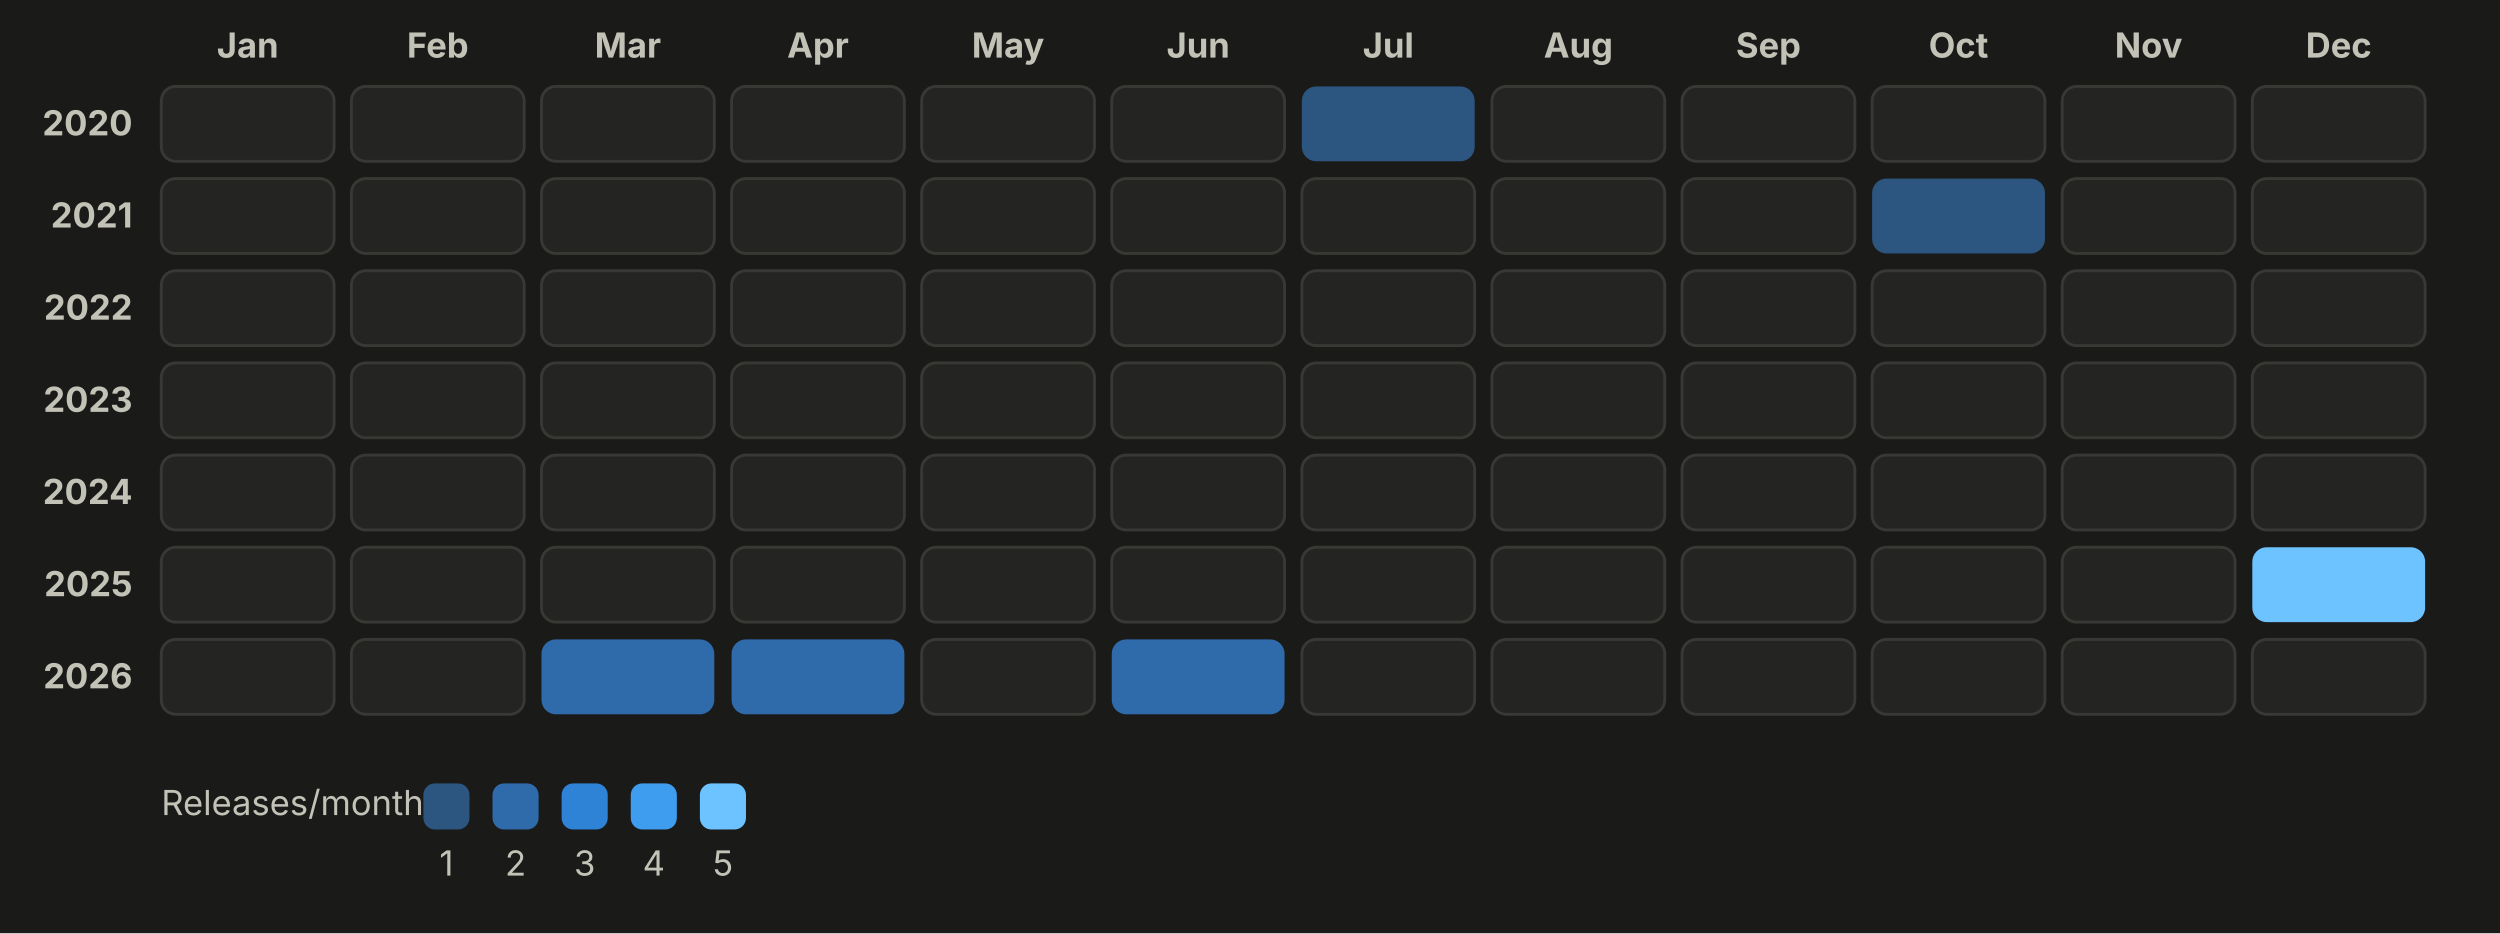
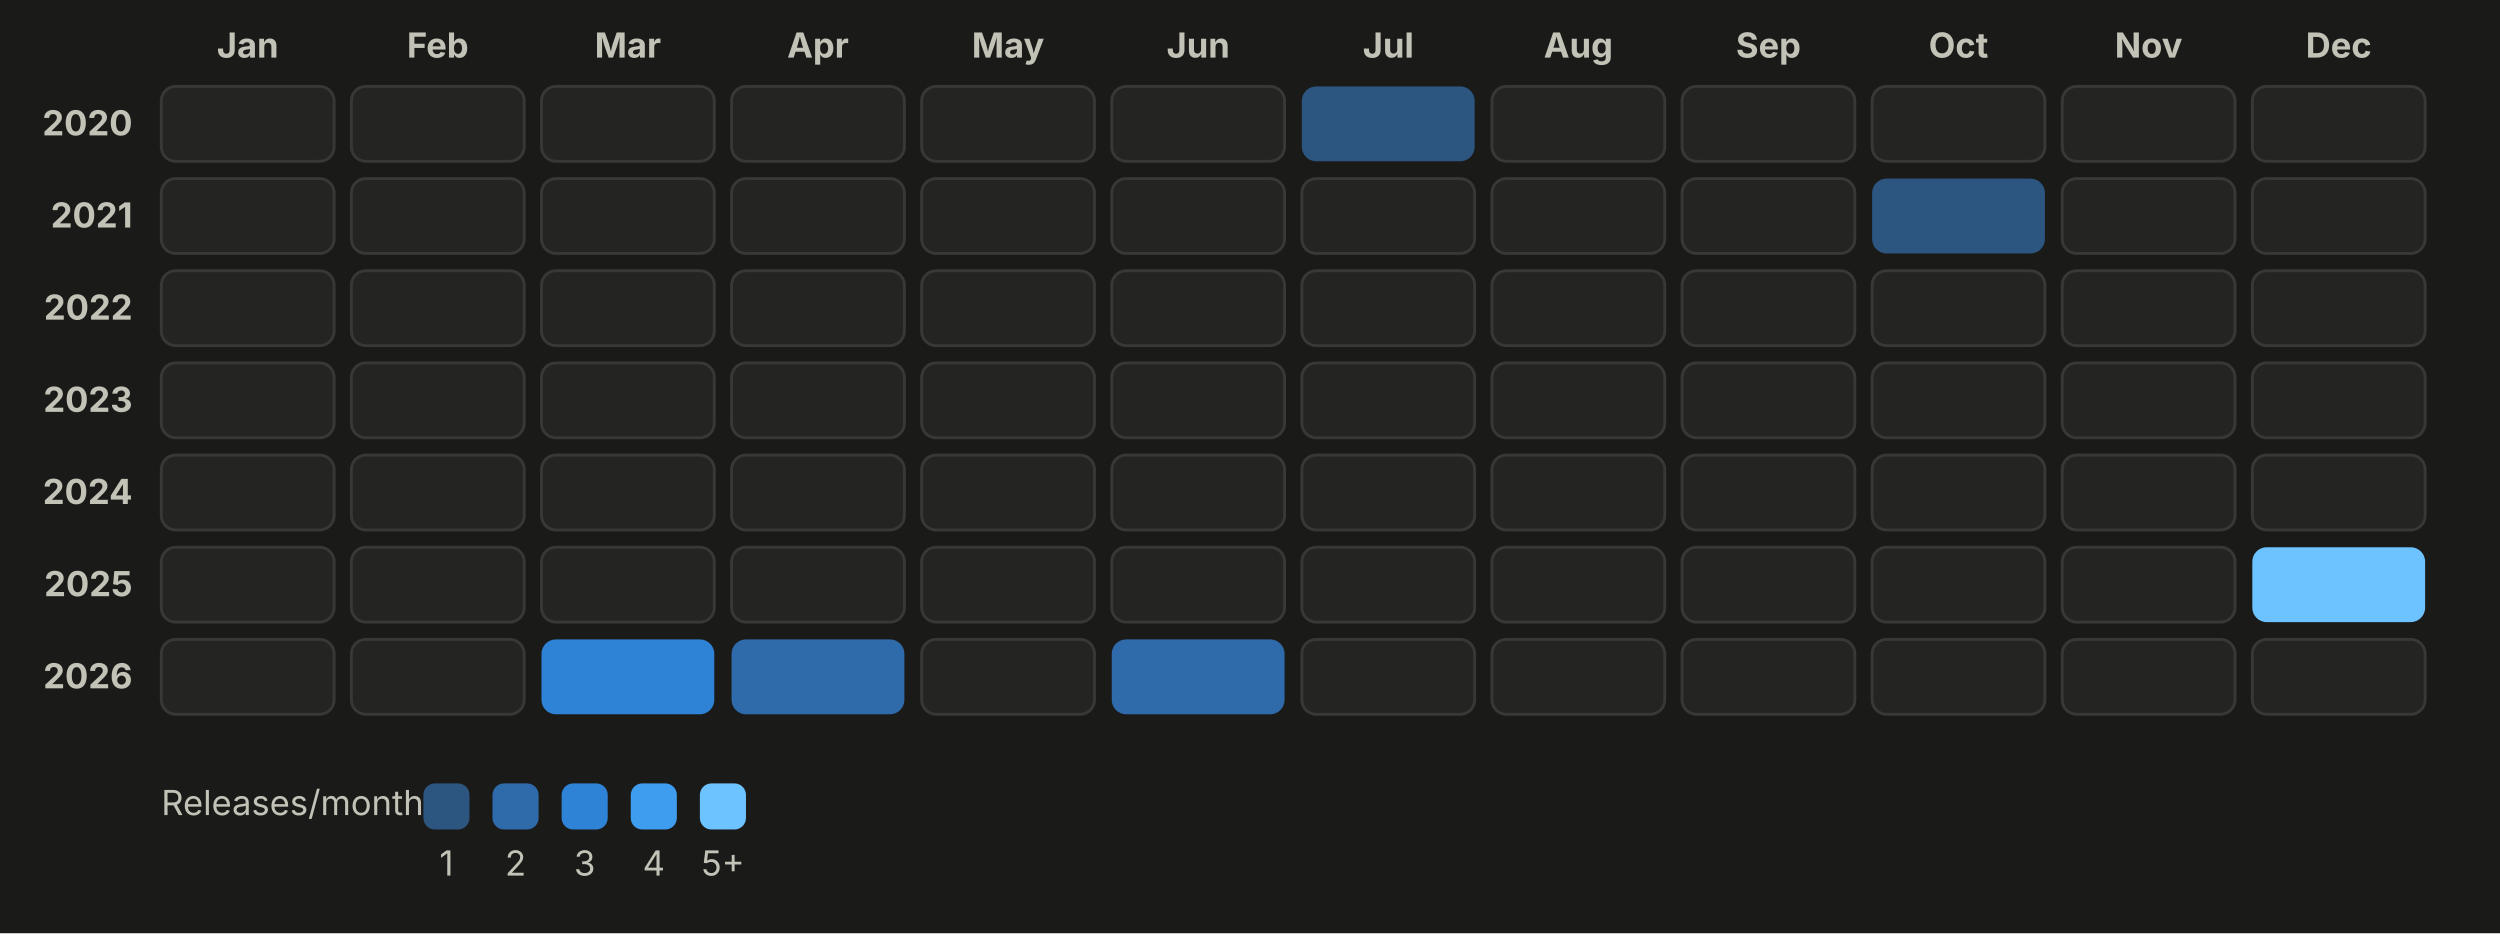
<svg xmlns="http://www.w3.org/2000/svg" width="868" height="324" viewBox="0 0 868 324">
  <rect width="868" height="324" fill="#1a1a19" />
  <style>text{font-family:"Segoe UI",Inter,Arial,sans-serif;fill:#ffffff}.title{font-size:22px;font-weight:700}.sub{font-size:12px;fill:#c3c2b7}.muted{font-size:11px;fill:#898781}.axis{font-size:12px;fill:#898781}.grid{stroke:#2c2c2a;stroke-width:1}.legend{font-size:12px;fill:#c3c2b7}.count{font-size:10px;font-weight:700}.axis-strong{font-size:12px;font-weight:700;fill:#c3c2b7}</style>
  <text x="86.0" y="20" text-anchor="middle" class="axis-strong">Jan</text>
  <text x="152.0" y="20" text-anchor="middle" class="axis-strong">Feb</text>
  <text x="218.0" y="20" text-anchor="middle" class="axis-strong">Mar</text>
  <text x="284.0" y="20" text-anchor="middle" class="axis-strong">Apr</text>
  <text x="350.0" y="20" text-anchor="middle" class="axis-strong">May</text>
  <text x="416.0" y="20" text-anchor="middle" class="axis-strong">Jun</text>
  <text x="482.0" y="20" text-anchor="middle" class="axis-strong">Jul</text>
  <text x="548.0" y="20" text-anchor="middle" class="axis-strong">Aug</text>
  <text x="614.0" y="20" text-anchor="middle" class="axis-strong">Sep</text>
  <text x="680.0" y="20" text-anchor="middle" class="axis-strong">Oct</text>
  <text x="746.0" y="20" text-anchor="middle" class="axis-strong">Nov</text>
  <text x="812.0" y="20" text-anchor="middle" class="axis-strong">Dec</text>
  <text x="46" y="47.0" text-anchor="end" class="axis-strong">2020</text>
  <rect x="56" y="30" width="60" height="26" rx="5" fill="#242422" stroke="#383835" stroke-width="1" />
  <rect x="122" y="30" width="60" height="26" rx="5" fill="#242422" stroke="#383835" stroke-width="1" />
  <rect x="188" y="30" width="60" height="26" rx="5" fill="#242422" stroke="#383835" stroke-width="1" />
  <rect x="254" y="30" width="60" height="26" rx="5" fill="#242422" stroke="#383835" stroke-width="1" />
  <rect x="320" y="30" width="60" height="26" rx="5" fill="#242422" stroke="#383835" stroke-width="1" />
  <rect x="386" y="30" width="60" height="26" rx="5" fill="#242422" stroke="#383835" stroke-width="1" />
  <rect x="452" y="30" width="60" height="26" rx="5" fill="#2c5580" />
  <rect x="518" y="30" width="60" height="26" rx="5" fill="#242422" stroke="#383835" stroke-width="1" />
  <rect x="584" y="30" width="60" height="26" rx="5" fill="#242422" stroke="#383835" stroke-width="1" />
  <rect x="650" y="30" width="60" height="26" rx="5" fill="#242422" stroke="#383835" stroke-width="1" />
  <rect x="716" y="30" width="60" height="26" rx="5" fill="#242422" stroke="#383835" stroke-width="1" />
  <rect x="782" y="30" width="60" height="26" rx="5" fill="#242422" stroke="#383835" stroke-width="1" />
  <text x="46" y="79.0" text-anchor="end" class="axis-strong">2021</text>
  <rect x="56" y="62" width="60" height="26" rx="5" fill="#242422" stroke="#383835" stroke-width="1" />
  <rect x="122" y="62" width="60" height="26" rx="5" fill="#242422" stroke="#383835" stroke-width="1" />
  <rect x="188" y="62" width="60" height="26" rx="5" fill="#242422" stroke="#383835" stroke-width="1" />
  <rect x="254" y="62" width="60" height="26" rx="5" fill="#242422" stroke="#383835" stroke-width="1" />
  <rect x="320" y="62" width="60" height="26" rx="5" fill="#242422" stroke="#383835" stroke-width="1" />
  <rect x="386" y="62" width="60" height="26" rx="5" fill="#242422" stroke="#383835" stroke-width="1" />
  <rect x="452" y="62" width="60" height="26" rx="5" fill="#242422" stroke="#383835" stroke-width="1" />
  <rect x="518" y="62" width="60" height="26" rx="5" fill="#242422" stroke="#383835" stroke-width="1" />
  <rect x="584" y="62" width="60" height="26" rx="5" fill="#242422" stroke="#383835" stroke-width="1" />
  <rect x="650" y="62" width="60" height="26" rx="5" fill="#2c5580" />
  <rect x="716" y="62" width="60" height="26" rx="5" fill="#242422" stroke="#383835" stroke-width="1" />
  <rect x="782" y="62" width="60" height="26" rx="5" fill="#242422" stroke="#383835" stroke-width="1" />
  <text x="46" y="111.0" text-anchor="end" class="axis-strong">2022</text>
  <rect x="56" y="94" width="60" height="26" rx="5" fill="#242422" stroke="#383835" stroke-width="1" />
  <rect x="122" y="94" width="60" height="26" rx="5" fill="#242422" stroke="#383835" stroke-width="1" />
  <rect x="188" y="94" width="60" height="26" rx="5" fill="#242422" stroke="#383835" stroke-width="1" />
  <rect x="254" y="94" width="60" height="26" rx="5" fill="#242422" stroke="#383835" stroke-width="1" />
  <rect x="320" y="94" width="60" height="26" rx="5" fill="#242422" stroke="#383835" stroke-width="1" />
  <rect x="386" y="94" width="60" height="26" rx="5" fill="#242422" stroke="#383835" stroke-width="1" />
  <rect x="452" y="94" width="60" height="26" rx="5" fill="#242422" stroke="#383835" stroke-width="1" />
  <rect x="518" y="94" width="60" height="26" rx="5" fill="#242422" stroke="#383835" stroke-width="1" />
  <rect x="584" y="94" width="60" height="26" rx="5" fill="#242422" stroke="#383835" stroke-width="1" />
  <rect x="650" y="94" width="60" height="26" rx="5" fill="#242422" stroke="#383835" stroke-width="1" />
  <rect x="716" y="94" width="60" height="26" rx="5" fill="#242422" stroke="#383835" stroke-width="1" />
  <rect x="782" y="94" width="60" height="26" rx="5" fill="#242422" stroke="#383835" stroke-width="1" />
  <text x="46" y="143.0" text-anchor="end" class="axis-strong">2023</text>
  <rect x="56" y="126" width="60" height="26" rx="5" fill="#242422" stroke="#383835" stroke-width="1" />
  <rect x="122" y="126" width="60" height="26" rx="5" fill="#242422" stroke="#383835" stroke-width="1" />
  <rect x="188" y="126" width="60" height="26" rx="5" fill="#242422" stroke="#383835" stroke-width="1" />
  <rect x="254" y="126" width="60" height="26" rx="5" fill="#242422" stroke="#383835" stroke-width="1" />
  <rect x="320" y="126" width="60" height="26" rx="5" fill="#242422" stroke="#383835" stroke-width="1" />
  <rect x="386" y="126" width="60" height="26" rx="5" fill="#242422" stroke="#383835" stroke-width="1" />
  <rect x="452" y="126" width="60" height="26" rx="5" fill="#242422" stroke="#383835" stroke-width="1" />
  <rect x="518" y="126" width="60" height="26" rx="5" fill="#242422" stroke="#383835" stroke-width="1" />
  <rect x="584" y="126" width="60" height="26" rx="5" fill="#242422" stroke="#383835" stroke-width="1" />
  <rect x="650" y="126" width="60" height="26" rx="5" fill="#242422" stroke="#383835" stroke-width="1" />
  <rect x="716" y="126" width="60" height="26" rx="5" fill="#242422" stroke="#383835" stroke-width="1" />
  <rect x="782" y="126" width="60" height="26" rx="5" fill="#242422" stroke="#383835" stroke-width="1" />
  <text x="46" y="175.0" text-anchor="end" class="axis-strong">2024</text>
  <rect x="56" y="158" width="60" height="26" rx="5" fill="#242422" stroke="#383835" stroke-width="1" />
  <rect x="122" y="158" width="60" height="26" rx="5" fill="#242422" stroke="#383835" stroke-width="1" />
  <rect x="188" y="158" width="60" height="26" rx="5" fill="#242422" stroke="#383835" stroke-width="1" />
  <rect x="254" y="158" width="60" height="26" rx="5" fill="#242422" stroke="#383835" stroke-width="1" />
  <rect x="320" y="158" width="60" height="26" rx="5" fill="#242422" stroke="#383835" stroke-width="1" />
  <rect x="386" y="158" width="60" height="26" rx="5" fill="#242422" stroke="#383835" stroke-width="1" />
  <rect x="452" y="158" width="60" height="26" rx="5" fill="#242422" stroke="#383835" stroke-width="1" />
  <rect x="518" y="158" width="60" height="26" rx="5" fill="#242422" stroke="#383835" stroke-width="1" />
  <rect x="584" y="158" width="60" height="26" rx="5" fill="#242422" stroke="#383835" stroke-width="1" />
  <rect x="650" y="158" width="60" height="26" rx="5" fill="#242422" stroke="#383835" stroke-width="1" />
  <rect x="716" y="158" width="60" height="26" rx="5" fill="#242422" stroke="#383835" stroke-width="1" />
  <rect x="782" y="158" width="60" height="26" rx="5" fill="#242422" stroke="#383835" stroke-width="1" />
  <text x="46" y="207.0" text-anchor="end" class="axis-strong">2025</text>
  <rect x="56" y="190" width="60" height="26" rx="5" fill="#242422" stroke="#383835" stroke-width="1" />
  <rect x="122" y="190" width="60" height="26" rx="5" fill="#242422" stroke="#383835" stroke-width="1" />
  <rect x="188" y="190" width="60" height="26" rx="5" fill="#242422" stroke="#383835" stroke-width="1" />
  <rect x="254" y="190" width="60" height="26" rx="5" fill="#242422" stroke="#383835" stroke-width="1" />
  <rect x="320" y="190" width="60" height="26" rx="5" fill="#242422" stroke="#383835" stroke-width="1" />
  <rect x="386" y="190" width="60" height="26" rx="5" fill="#242422" stroke="#383835" stroke-width="1" />
  <rect x="452" y="190" width="60" height="26" rx="5" fill="#242422" stroke="#383835" stroke-width="1" />
  <rect x="518" y="190" width="60" height="26" rx="5" fill="#242422" stroke="#383835" stroke-width="1" />
  <rect x="584" y="190" width="60" height="26" rx="5" fill="#242422" stroke="#383835" stroke-width="1" />
  <rect x="650" y="190" width="60" height="26" rx="5" fill="#242422" stroke="#383835" stroke-width="1" />
  <rect x="716" y="190" width="60" height="26" rx="5" fill="#242422" stroke="#383835" stroke-width="1" />
  <rect x="782" y="190" width="60" height="26" rx="5" fill="#6dc3ff" />
  <text x="46" y="239.0" text-anchor="end" class="axis-strong">2026</text>
  <rect x="56" y="222" width="60" height="26" rx="5" fill="#242422" stroke="#383835" stroke-width="1" />
  <rect x="122" y="222" width="60" height="26" rx="5" fill="#242422" stroke="#383835" stroke-width="1" />
-   <rect x="188" y="222" width="60" height="26" rx="5" fill="#2f6bab" />
+   <rect x="188" y="222" width="60" height="26" rx="5" fill="#2f83d6" />
  <rect x="254" y="222" width="60" height="26" rx="5" fill="#2f6bab" />
  <rect x="320" y="222" width="60" height="26" rx="5" fill="#242422" stroke="#383835" stroke-width="1" />
  <rect x="386" y="222" width="60" height="26" rx="5" fill="#2f6bab" />
  <rect x="452" y="222" width="60" height="26" rx="5" fill="#242422" stroke="#383835" stroke-width="1" />
  <rect x="518" y="222" width="60" height="26" rx="5" fill="#242422" stroke="#383835" stroke-width="1" />
  <rect x="584" y="222" width="60" height="26" rx="5" fill="#242422" stroke="#383835" stroke-width="1" />
  <rect x="650" y="222" width="60" height="26" rx="5" fill="#242422" stroke="#383835" stroke-width="1" />
  <rect x="716" y="222" width="60" height="26" rx="5" fill="#242422" stroke="#383835" stroke-width="1" />
  <rect x="782" y="222" width="60" height="26" rx="5" fill="#242422" stroke="#383835" stroke-width="1" />
  <text x="56" y="283" class="legend">Releases/month:</text>
  <rect x="147" y="272" width="16" height="16" rx="4" fill="#2c5580" />
  <text x="155" y="304" text-anchor="middle" class="legend">1</text>
  <rect x="171" y="272" width="16" height="16" rx="4" fill="#2f6bab" />
  <text x="179" y="304" text-anchor="middle" class="legend">2</text>
  <rect x="195" y="272" width="16" height="16" rx="4" fill="#2f83d6" />
  <text x="203" y="304" text-anchor="middle" class="legend">3</text>
  <rect x="219" y="272" width="16" height="16" rx="4" fill="#3f9df0" />
  <text x="227" y="304" text-anchor="middle" class="legend">4</text>
  <rect x="243" y="272" width="16" height="16" rx="4" fill="#6dc3ff" />
-   <text x="251" y="304" text-anchor="middle" class="legend">5</text>
+   <text x="251" y="304" text-anchor="middle" class="legend">5+</text>
</svg>
